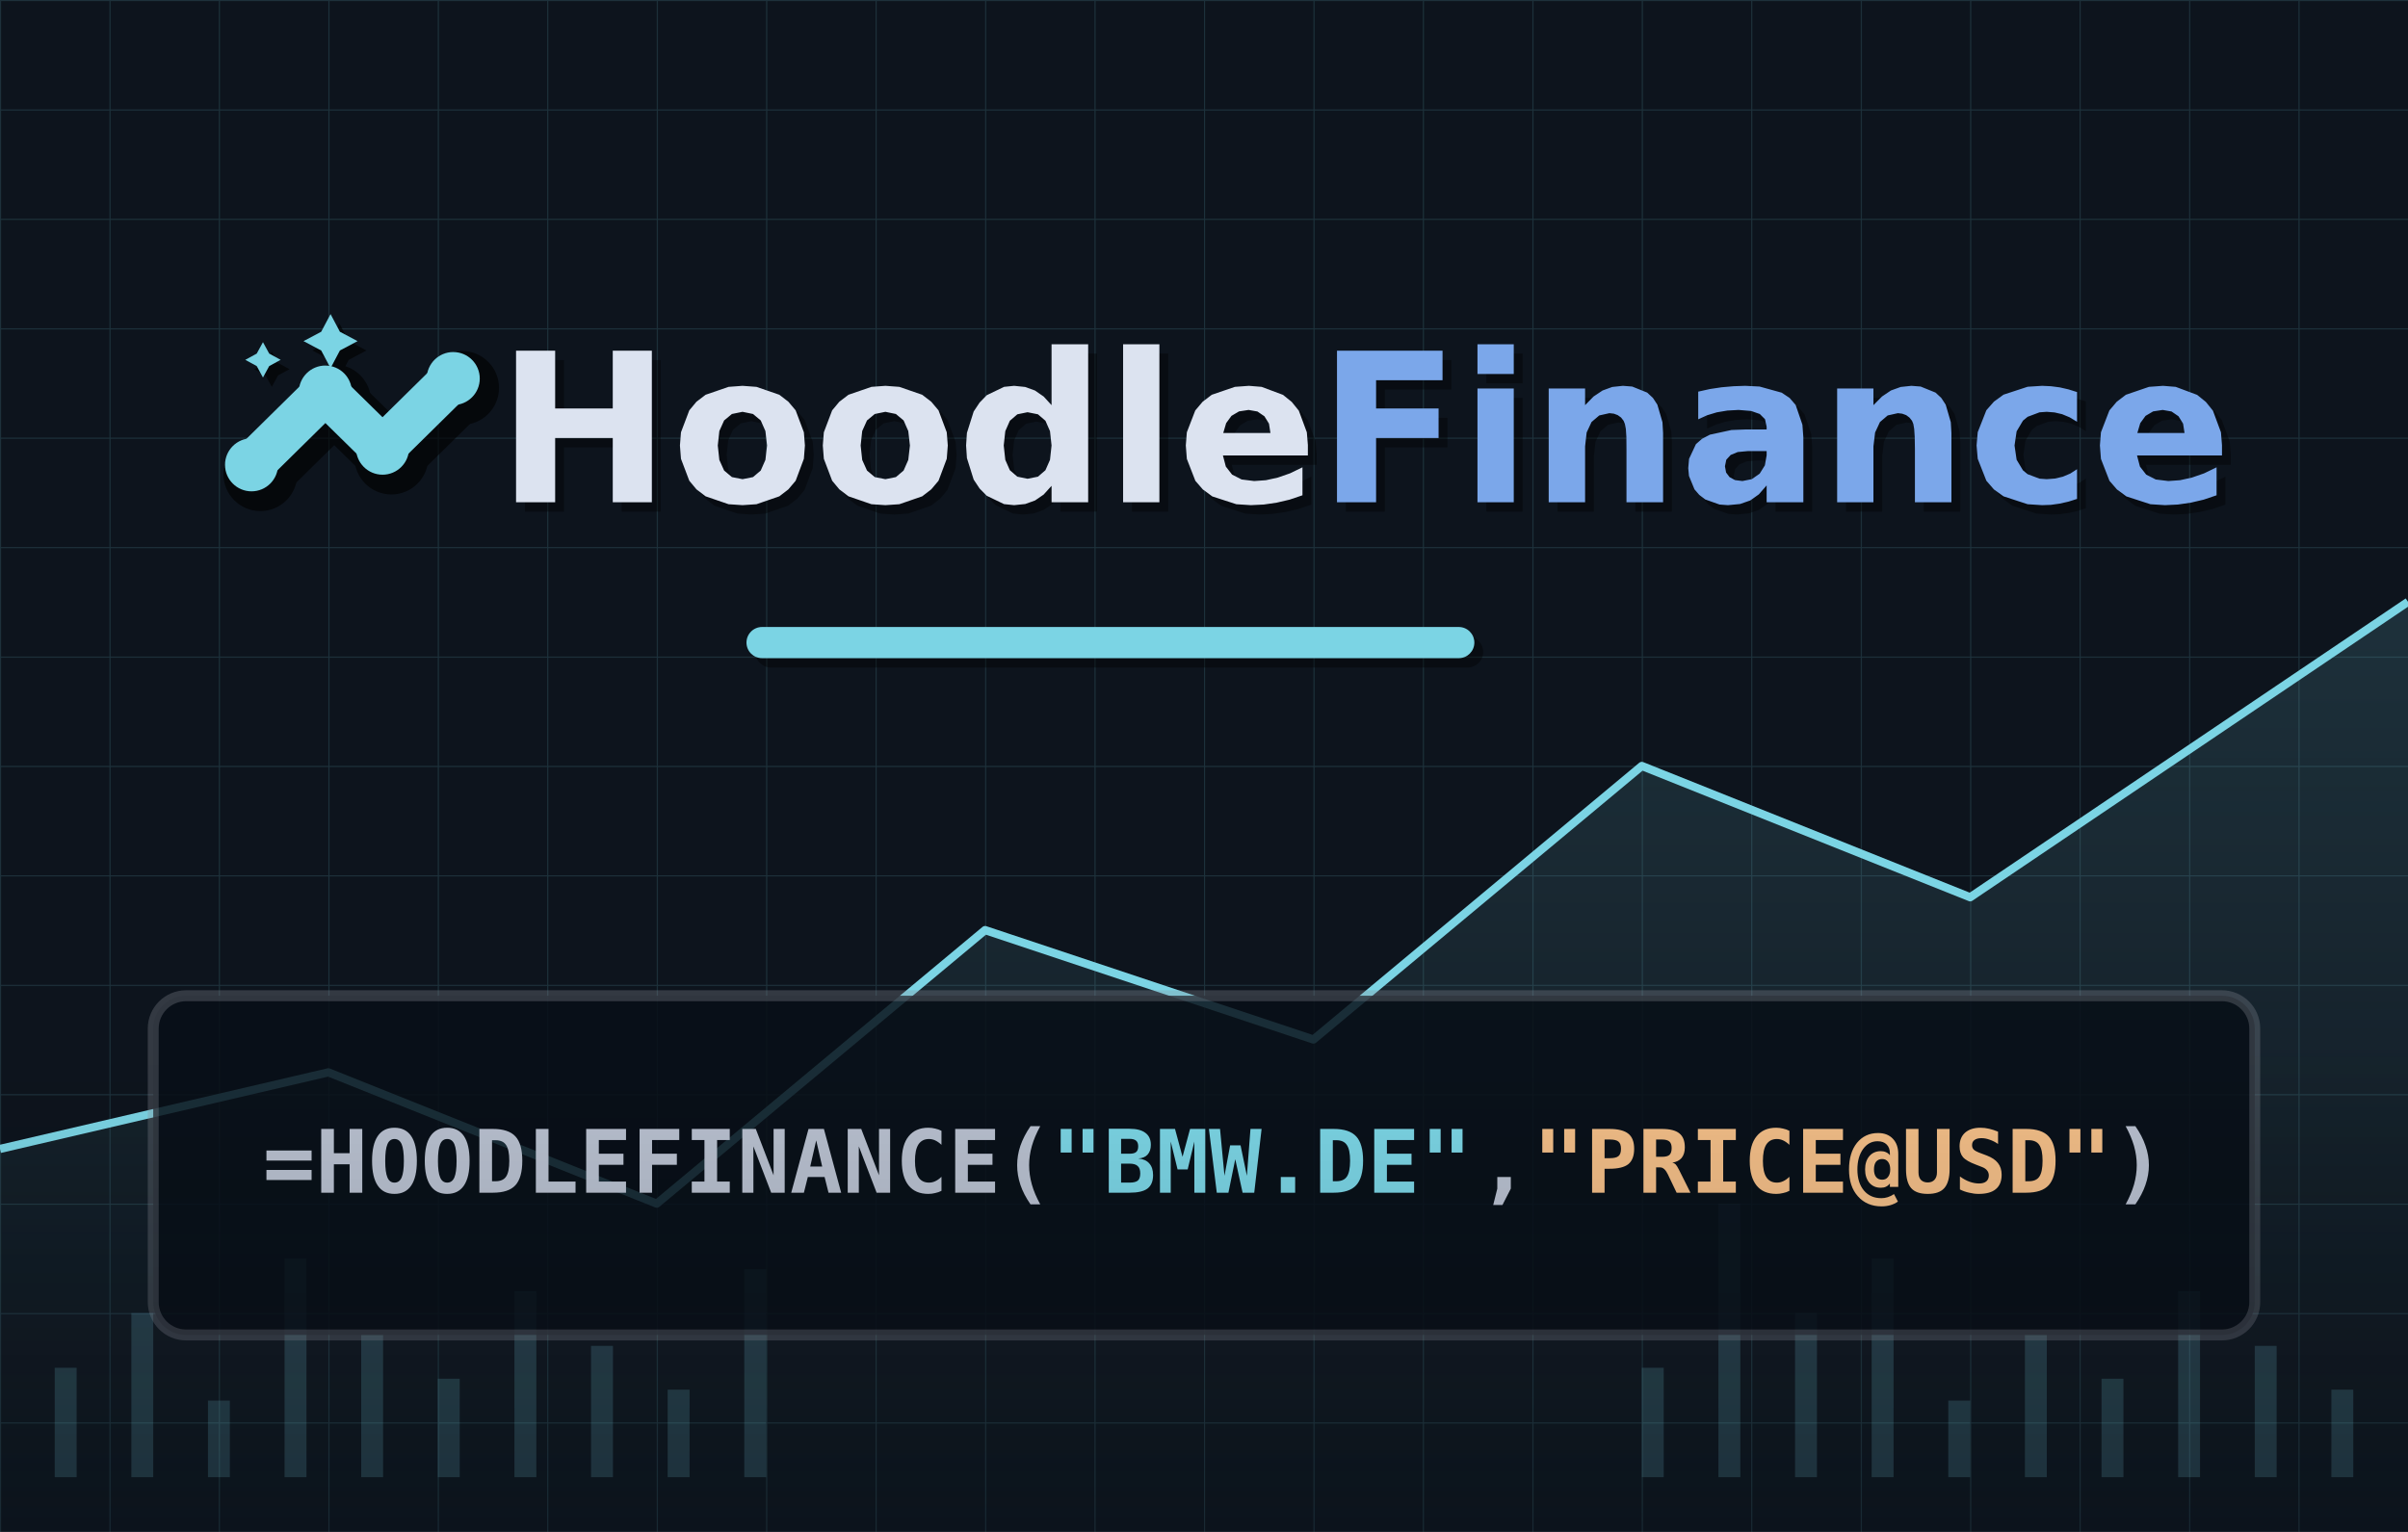
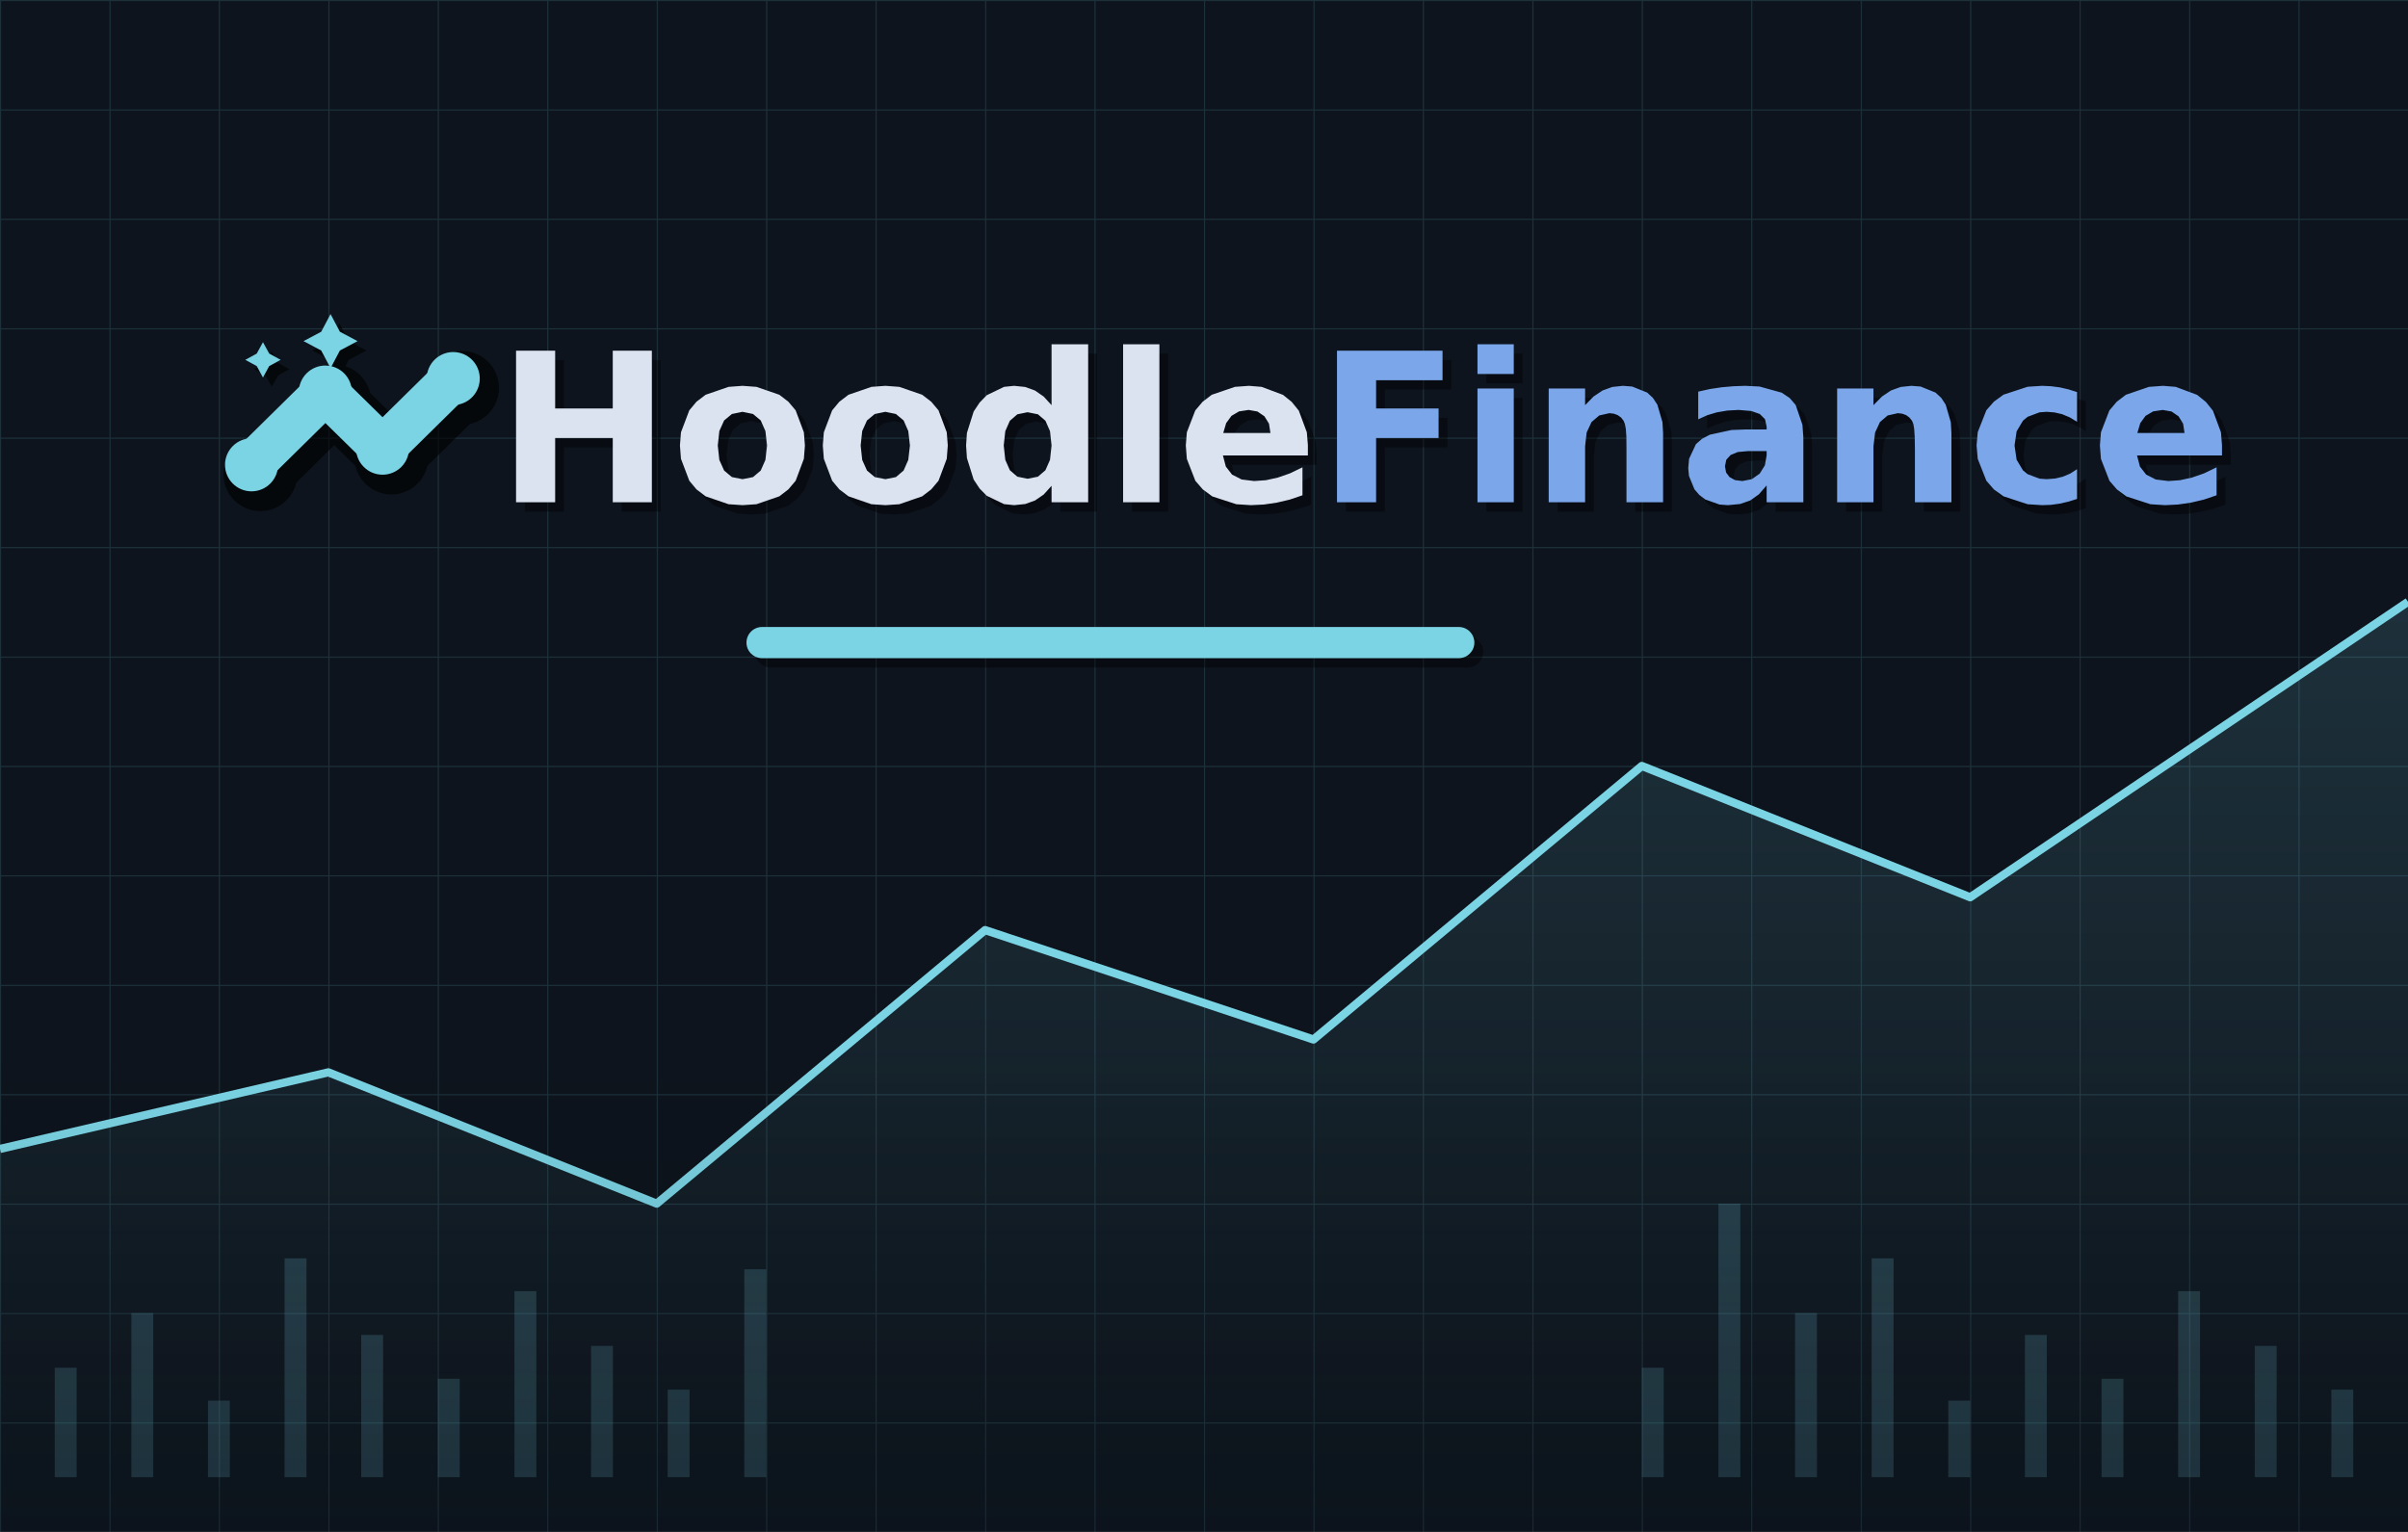
<svg xmlns="http://www.w3.org/2000/svg" width="220" height="140" viewBox="0 0 220 140" role="img" aria-label="HoodleFinance banner">
  <defs>
    <style>
      .bg { fill: #0d141d; }
      .grid-stroke { stroke: #7bd4e4; }
      .secondary-fill { fill: #7bd4e4; }
      .secondary-stroke { stroke: #7bd4e4; }
      .tertiary-fill { fill: #f1bd87; }
      .text-fill { fill: #dce3f0; }
      .finance-fill { fill: #7ba7ea; }
      .muted-fill { fill: rgba(220, 227, 240, 0.72); }
      .shadow-fill { fill: rgba(0, 0, 0, 0.62); }
      .box-fill { fill: rgba(8, 15, 23, 0.84); }
      .box-stroke { stroke: rgba(141, 145, 153, 0.30); }
    </style>
    <pattern id="grid" width="10" height="10" patternUnits="userSpaceOnUse">
      <path d="M10 0H0V10" fill="none" class="grid-stroke" stroke-width="0.2" opacity="0.15" />
    </pattern>
    <linearGradient id="chartFill" x1="0" y1="0" x2="0" y2="1">
      <stop offset="0%" stop-color="#7bd4e4" stop-opacity="0.15" />
      <stop offset="100%" stop-color="#7bd4e4" stop-opacity="0" />
    </linearGradient>
    <linearGradient id="depthFade" x1="0" y1="0" x2="0" y2="1">
      <stop offset="0%" stop-color="#000000" stop-opacity="0" />
      <stop offset="68%" stop-color="#000000" stop-opacity="0" />
      <stop offset="100%" stop-color="#080f17" stop-opacity="0.22" />
    </linearGradient>
  </defs>
  <rect width="220" height="140" class="bg" />
  <rect width="220" height="140" fill="url(#grid)" />
  <g class="secondary-fill" opacity="0.2">
    <rect x="5" y="125" width="2" height="10" />
    <rect x="12" y="120" width="2" height="15" />
    <rect x="19" y="128" width="2" height="7" />
    <rect x="26" y="115" width="2" height="20" />
    <rect x="33" y="122" width="2" height="13" />
    <rect x="40" y="126" width="2" height="9" />
    <rect x="47" y="118" width="2" height="17" />
    <rect x="54" y="123" width="2" height="12" />
    <rect x="61" y="127" width="2" height="8" />
    <rect x="68" y="116" width="2" height="19" />
    <rect x="150" y="125" width="2" height="10" />
    <rect x="157" y="110" width="2" height="25" />
    <rect x="164" y="120" width="2" height="15" />
    <rect x="171" y="115" width="2" height="20" />
    <rect x="178" y="128" width="2" height="7" />
    <rect x="185" y="122" width="2" height="13" />
    <rect x="192" y="126" width="2" height="9" />
    <rect x="199" y="118" width="2" height="17" />
    <rect x="206" y="123" width="2" height="12" />
    <rect x="213" y="127" width="2" height="8" />
  </g>
  <path d="M0 105L30 98L60 110L90 85L120 95L150 70L180 82L220 55V140H0Z" fill="url(#chartFill)" />
  <path d="M0 105L30 98L60 110L90 85L120 95L150 70L180 82L220 55" fill="none" class="secondary-stroke" stroke-width="0.75" stroke-linejoin="round" />
  <g transform="translate(110 44) scale(0.95) translate(-110 -44)">
    <g transform="translate(0.85 0.9)" opacity="0.62">
      <g transform="translate(15.8 29.3)">
        <path d="M2.6 13.1 L9.7 6.1 L15.2 11.5 L22.0 4.8" fill="none" stroke="#000000" stroke-width="6.0" stroke-linecap="round" stroke-linejoin="round" />
        <circle cx="2.6" cy="13.1" r="3.55" fill="#000000" />
        <circle cx="9.7" cy="6.1" r="3.55" fill="#000000" />
        <circle cx="15.2" cy="11.5" r="3.55" fill="#000000" />
        <circle cx="22.0" cy="4.8" r="3.55" fill="#000000" />
        <path d="M3.7 1.3 L4.3 2.4 L5.4 3.0 L4.3 3.6 L3.7 4.7 L3.1 3.6 L2.0 3.0 L3.1 2.4 Z" fill="#000000" />
        <path d="M10.2 -1.4 L11.1 0.3 L12.8 1.2 L11.1 2.1 L10.2 3.8 L9.3 2.1 L7.6 1.2 L9.3 0.3 Z" fill="#000000" />
      </g>
      <path d="M43.84,31.42 L47.60,31.42 L47.60,36.98 L53.14,36.98 L53.14,31.42 L56.90,31.42 L56.90,46.00 L53.14,46.00 L53.14,39.82 L47.60,39.82 L47.60,46.00 L43.84,46.00 L43.84,31.42 Z M65.62,37.30 L64.60,37.51 L63.85,38.13 L63.39,39.15 L63.24,40.54 L63.39,41.93 L63.85,42.95 L64.60,43.58 L65.62,43.78 L66.63,43.58 L67.37,42.95 L67.82,41.93 L67.98,40.54 L67.82,39.15 L67.37,38.13 L66.63,37.51 L65.62,37.30 Z M65.62,34.80 L66.96,34.90 L69.16,35.66 L70.03,36.33 L70.73,37.16 L71.52,39.27 L71.62,40.54 L71.52,41.82 L70.73,43.93 L70.03,44.76 L69.16,45.43 L66.96,46.19 L65.62,46.28 L64.28,46.19 L62.07,45.43 L61.19,44.76 L60.50,43.93 L59.70,41.82 L59.60,40.54 L59.70,39.27 L60.50,37.16 L61.19,36.33 L62.07,35.66 L64.28,34.90 L65.62,34.80 Z M79.36,37.30 L78.34,37.51 L77.59,38.13 L77.13,39.15 L76.98,40.54 L77.13,41.93 L77.59,42.95 L78.34,43.58 L79.36,43.78 L80.37,43.58 L81.11,42.95 L81.56,41.93 L81.72,40.54 L81.56,39.15 L81.11,38.13 L80.37,37.51 L79.36,37.30 Z M79.36,34.80 L80.70,34.90 L82.90,35.66 L83.77,36.33 L84.47,37.16 L85.26,39.27 L85.36,40.54 L85.26,41.82 L84.47,43.93 L83.77,44.76 L82.90,45.43 L80.70,46.19 L79.36,46.28 L78.02,46.19 L75.81,45.43 L74.93,44.76 L74.24,43.93 L73.44,41.82 L73.34,40.54 L73.44,39.27 L74.24,37.16 L74.93,36.33 L75.81,35.66 L78.02,34.90 L79.36,34.80 Z M95.34,36.66 L95.34,30.80 L98.86,30.80 L98.86,46.00 L95.34,46.00 L95.34,44.42 L94.58,45.26 L93.75,45.83 L92.81,46.17 L91.74,46.28 L90.77,46.18 L89.11,45.38 L88.42,44.68 L87.85,43.82 L87.20,41.75 L87.12,40.54 L87.20,39.33 L87.85,37.27 L88.42,36.41 L89.11,35.70 L90.77,34.90 L91.74,34.80 L92.80,34.91 L93.74,35.25 L94.58,35.83 L95.34,36.66 Z M93.03,43.74 L94.03,43.54 L94.75,42.92 L95.19,41.92 L95.34,40.54 L95.19,39.16 L94.75,38.16 L94.03,37.54 L93.03,37.34 L92.05,37.54 L91.33,38.16 L90.89,39.16 L90.74,40.54 L90.89,41.92 L91.33,42.92 L92.05,43.54 L93.03,43.74 Z M102.22,30.80 L105.71,30.80 L105.71,46.00 L102.22,46.00 L102.22,30.80 Z M119.99,40.50 L119.99,41.50 L111.82,41.50 L112.10,42.57 L112.70,43.34 L113.62,43.81 L114.83,43.96 L115.95,43.88 L117.09,43.63 L118.27,43.22 L119.47,42.64 L119.47,45.33 L118.23,45.75 L116.99,46.04 L115.75,46.22 L114.51,46.28 L113.11,46.19 L110.80,45.44 L109.89,44.77 L109.17,43.94 L108.35,41.83 L108.25,40.54 L108.35,39.27 L109.16,37.17 L109.87,36.33 L110.75,35.66 L112.97,34.90 L114.32,34.80 L115.54,34.90 L117.60,35.67 L118.44,36.35 L119.12,37.19 L119.89,39.27 L119.99,40.50 Z M116.39,39.34 L116.25,38.44 L115.81,37.73 L115.14,37.27 L114.29,37.12 L113.37,37.26 L112.64,37.69 L112.13,38.39 L111.85,39.34 L116.39,39.34 Z M122.79,31.42 L132.94,31.42 L132.94,34.26 L126.55,34.26 L126.55,36.98 L132.56,36.98 L132.56,39.82 L126.55,39.82 L126.55,46.00 L122.79,46.00 L122.79,31.42 Z M136.30,35.06 L139.79,35.06 L139.79,46.00 L136.30,46.00 L136.30,35.06 Z M136.30,30.80 L139.79,30.80 L139.79,33.66 L136.30,33.66 L136.30,30.80 Z M154.15,39.34 L154.15,46.00 L150.63,46.00 L150.63,44.92 L150.63,40.90 L150.62,39.71 L150.57,38.95 L150.48,38.48 L150.35,38.16 L150.11,37.85 L149.79,37.62 L149.42,37.48 L148.99,37.43 L148.01,37.65 L147.27,38.28 L146.80,39.29 L146.65,40.62 L146.65,46.00 L143.15,46.00 L143.15,35.06 L146.65,35.06 L146.65,36.66 L147.46,35.83 L148.33,35.25 L149.26,34.91 L150.29,34.80 L151.18,34.87 L152.62,35.45 L153.17,35.96 L153.60,36.61 L154.09,38.30 L154.15,39.34 Z M162.29,41.08 L161.33,41.17 L160.65,41.45 L160.23,41.91 L160.10,42.54 L160.21,43.14 L160.54,43.58 L161.07,43.87 L161.78,43.96 L162.68,43.78 L163.44,43.25 L163.94,42.45 L164.11,41.48 L164.11,41.08 L162.29,41.08 Z M167.64,39.76 L167.64,46.00 L164.11,46.00 L164.11,44.38 L163.36,45.24 L162.53,45.83 L161.55,46.17 L160.39,46.28 L159.58,46.22 L158.20,45.73 L157.63,45.29 L157.17,44.76 L156.64,43.47 L156.57,42.72 L156.65,41.82 L157.31,40.41 L157.89,39.90 L158.65,39.50 L160.73,39.05 L162.05,39.00 L164.11,39.00 L164.11,38.73 L163.95,38.01 L163.45,37.51 L162.62,37.22 L161.41,37.12 L160.33,37.18 L159.32,37.35 L158.39,37.63 L157.53,38.02 L157.53,35.36 L158.65,35.11 L159.78,34.94 L160.92,34.84 L162.05,34.80 L163.43,34.87 L165.56,35.46 L166.32,35.97 L166.90,36.64 L167.55,38.54 L167.64,39.76 Z M181.88,39.34 L181.88,46.00 L178.37,46.00 L178.37,44.92 L178.37,40.90 L178.35,39.71 L178.30,38.95 L178.22,38.48 L178.09,38.16 L177.84,37.85 L177.53,37.62 L177.15,37.48 L176.73,37.43 L175.75,37.65 L175.01,38.28 L174.54,39.29 L174.38,40.62 L174.38,46.00 L170.89,46.00 L170.89,35.06 L174.38,35.06 L174.38,36.66 L175.20,35.83 L176.06,35.25 L177.00,34.91 L178.03,34.80 L178.92,34.87 L180.35,35.45 L180.90,35.96 L181.33,36.61 L181.82,38.30 L181.88,39.34 Z M193.96,35.40 L193.96,38.26 L193.25,37.83 L192.53,37.53 L191.80,37.36 L191.04,37.30 L190.35,37.35 L189.21,37.78 L188.76,38.15 L188.15,39.18 L187.95,40.54 L188.15,41.91 L188.76,42.93 L189.21,43.30 L190.35,43.73 L191.04,43.78 L191.84,43.72 L192.60,43.54 L193.31,43.24 L193.96,42.82 L193.96,45.68 L193.14,45.94 L192.30,46.13 L191.45,46.25 L190.60,46.28 L189.21,46.19 L186.89,45.43 L185.97,44.77 L185.24,43.93 L184.41,41.82 L184.30,40.54 L184.41,39.26 L185.24,37.15 L185.97,36.32 L186.89,35.65 L189.21,34.89 L190.60,34.80 L191.46,34.84 L192.30,34.95 L193.13,35.14 L193.96,35.40 Z M207.90,40.50 L207.90,41.50 L199.73,41.50 L200.01,42.57 L200.61,43.34 L201.53,43.81 L202.74,43.96 L203.86,43.88 L205.00,43.63 L206.18,43.22 L207.38,42.64 L207.38,45.33 L206.14,45.75 L204.90,46.04 L203.66,46.22 L202.42,46.28 L201.02,46.19 L198.71,45.44 L197.80,44.77 L197.08,43.94 L196.26,41.83 L196.16,40.54 L196.26,39.27 L197.07,37.17 L197.78,36.33 L198.66,35.66 L200.88,34.90 L202.23,34.80 L203.45,34.90 L205.51,35.67 L206.35,36.35 L207.03,37.19 L207.80,39.27 L207.90,40.50 Z M204.30,39.34 L204.16,38.44 L203.72,37.73 L203.05,37.27 L202.20,37.12 L201.28,37.26 L200.55,37.69 L200.04,38.39 L199.76,39.34 L204.30,39.34 Z" class="shadow-fill" fill-rule="evenodd" />
      <rect x="66" y="58" width="70" height="3" rx="1.5" ry="1.5" class="shadow-fill" />
    </g>
    <g transform="translate(15.8 29.3)">
      <path d="M2.6 13.1 L9.7 6.1 L15.2 11.5 L22.0 4.8" fill="none" class="secondary-stroke" stroke-width="4.25" stroke-linecap="round" stroke-linejoin="round" />
      <circle cx="2.6" cy="13.1" r="2.55" class="secondary-fill" />
      <circle cx="9.7" cy="6.1" r="2.55" class="secondary-fill" />
      <circle cx="15.2" cy="11.5" r="2.55" class="secondary-fill" />
      <circle cx="22.0" cy="4.8" r="2.55" class="secondary-fill" />
      <path d="M3.7 1.3 L4.3 2.4 L5.4 3.0 L4.3 3.6 L3.7 4.7 L3.1 3.6 L2.0 3.0 L3.1 2.4 Z" class="secondary-fill" />
      <path d="M10.2 -1.4 L11.1 0.3 L12.8 1.2 L11.1 2.1 L10.2 3.8 L9.3 2.1 L7.6 1.2 L9.3 0.3 Z" class="secondary-fill" />
    </g>
    <path d="M43.84,31.42 L47.60,31.42 L47.60,36.98 L53.14,36.98 L53.14,31.42 L56.90,31.42 L56.90,46.00 L53.14,46.00 L53.14,39.82 L47.60,39.82 L47.60,46.00 L43.84,46.00 L43.84,31.42 Z M65.62,37.30 L64.60,37.51 L63.85,38.13 L63.39,39.15 L63.24,40.54 L63.39,41.93 L63.85,42.95 L64.60,43.58 L65.62,43.78 L66.63,43.58 L67.37,42.95 L67.82,41.93 L67.98,40.54 L67.82,39.15 L67.37,38.13 L66.63,37.51 L65.62,37.30 Z M65.62,34.80 L66.96,34.90 L69.16,35.66 L70.03,36.33 L70.73,37.16 L71.52,39.27 L71.62,40.54 L71.52,41.82 L70.73,43.93 L70.03,44.76 L69.16,45.43 L66.96,46.19 L65.62,46.28 L64.28,46.19 L62.07,45.43 L61.19,44.76 L60.50,43.93 L59.70,41.82 L59.60,40.54 L59.70,39.27 L60.50,37.16 L61.19,36.33 L62.07,35.66 L64.28,34.90 L65.62,34.80 Z M79.36,37.30 L78.34,37.51 L77.59,38.13 L77.13,39.15 L76.98,40.54 L77.13,41.93 L77.59,42.95 L78.34,43.58 L79.36,43.78 L80.37,43.58 L81.11,42.95 L81.56,41.93 L81.72,40.54 L81.56,39.15 L81.11,38.13 L80.37,37.51 L79.36,37.30 Z M79.36,34.80 L80.70,34.90 L82.90,35.66 L83.77,36.33 L84.47,37.16 L85.26,39.27 L85.36,40.54 L85.26,41.82 L84.47,43.93 L83.77,44.76 L82.90,45.43 L80.70,46.19 L79.36,46.28 L78.02,46.19 L75.81,45.43 L74.93,44.76 L74.24,43.93 L73.44,41.82 L73.34,40.54 L73.44,39.27 L74.24,37.16 L74.93,36.33 L75.81,35.66 L78.02,34.90 L79.36,34.80 Z M95.34,36.66 L95.34,30.80 L98.86,30.80 L98.86,46.00 L95.34,46.00 L95.34,44.42 L94.58,45.26 L93.75,45.83 L92.81,46.17 L91.74,46.28 L90.77,46.18 L89.11,45.38 L88.42,44.68 L87.85,43.82 L87.20,41.75 L87.12,40.54 L87.20,39.33 L87.85,37.27 L88.42,36.41 L89.11,35.70 L90.77,34.90 L91.74,34.80 L92.80,34.91 L93.74,35.25 L94.58,35.83 L95.34,36.66 Z M93.03,43.74 L94.03,43.54 L94.75,42.92 L95.19,41.92 L95.34,40.54 L95.19,39.16 L94.75,38.16 L94.03,37.54 L93.03,37.34 L92.05,37.54 L91.33,38.16 L90.89,39.16 L90.74,40.54 L90.89,41.92 L91.33,42.92 L92.05,43.54 L93.03,43.74 Z M102.22,30.80 L105.71,30.80 L105.71,46.00 L102.22,46.00 L102.22,30.80 Z M119.99,40.50 L119.99,41.50 L111.82,41.50 L112.10,42.57 L112.70,43.34 L113.62,43.81 L114.83,43.96 L115.95,43.88 L117.09,43.63 L118.27,43.22 L119.47,42.64 L119.47,45.33 L118.23,45.75 L116.99,46.04 L115.75,46.22 L114.51,46.28 L113.11,46.19 L110.80,45.44 L109.89,44.77 L109.17,43.94 L108.35,41.83 L108.25,40.54 L108.35,39.27 L109.16,37.17 L109.87,36.33 L110.75,35.66 L112.97,34.90 L114.32,34.80 L115.54,34.90 L117.60,35.67 L118.44,36.35 L119.12,37.19 L119.89,39.27 L119.99,40.50 Z M116.39,39.34 L116.25,38.44 L115.81,37.73 L115.14,37.27 L114.29,37.12 L113.37,37.26 L112.64,37.69 L112.13,38.39 L111.85,39.34 L116.39,39.34 Z" class="text-fill" fill-rule="evenodd" />
    <path d="M122.79,31.42 L132.94,31.42 L132.94,34.26 L126.55,34.26 L126.55,36.98 L132.56,36.98 L132.56,39.82 L126.55,39.82 L126.55,46.00 L122.79,46.00 L122.79,31.42 Z M136.30,35.06 L139.79,35.06 L139.79,46.00 L136.30,46.00 L136.30,35.06 Z M136.30,30.80 L139.79,30.80 L139.79,33.66 L136.30,33.66 L136.30,30.80 Z M154.15,39.34 L154.15,46.00 L150.63,46.00 L150.63,44.92 L150.63,40.90 L150.62,39.71 L150.57,38.95 L150.48,38.48 L150.35,38.16 L150.11,37.85 L149.79,37.62 L149.42,37.48 L148.99,37.43 L148.01,37.65 L147.27,38.28 L146.80,39.29 L146.65,40.62 L146.65,46.00 L143.15,46.00 L143.15,35.06 L146.65,35.06 L146.65,36.66 L147.46,35.83 L148.33,35.25 L149.26,34.91 L150.29,34.80 L151.18,34.87 L152.62,35.45 L153.17,35.96 L153.60,36.61 L154.09,38.30 L154.15,39.34 Z M162.29,41.08 L161.33,41.17 L160.65,41.45 L160.23,41.91 L160.10,42.54 L160.21,43.14 L160.54,43.58 L161.07,43.87 L161.78,43.96 L162.68,43.78 L163.44,43.25 L163.94,42.45 L164.11,41.48 L164.11,41.08 L162.29,41.08 Z M167.64,39.76 L167.64,46.00 L164.11,46.00 L164.11,44.38 L163.36,45.24 L162.53,45.83 L161.55,46.17 L160.39,46.28 L159.58,46.22 L158.20,45.73 L157.63,45.29 L157.17,44.76 L156.64,43.47 L156.57,42.72 L156.65,41.82 L157.31,40.41 L157.89,39.90 L158.65,39.50 L160.73,39.05 L162.05,39.00 L164.11,39.00 L164.11,38.73 L163.95,38.01 L163.45,37.51 L162.62,37.22 L161.41,37.12 L160.33,37.18 L159.32,37.35 L158.39,37.63 L157.53,38.02 L157.53,35.36 L158.65,35.11 L159.78,34.94 L160.92,34.84 L162.05,34.80 L163.43,34.87 L165.56,35.46 L166.32,35.97 L166.90,36.64 L167.55,38.54 L167.64,39.76 Z M181.88,39.34 L181.88,46.00 L178.37,46.00 L178.37,44.92 L178.37,40.90 L178.35,39.71 L178.30,38.95 L178.22,38.48 L178.09,38.16 L177.84,37.85 L177.53,37.62 L177.15,37.48 L176.73,37.43 L175.75,37.65 L175.01,38.28 L174.54,39.29 L174.38,40.62 L174.38,46.00 L170.89,46.00 L170.89,35.06 L174.38,35.06 L174.38,36.66 L175.20,35.83 L176.06,35.25 L177.00,34.91 L178.03,34.80 L178.92,34.87 L180.35,35.45 L180.90,35.96 L181.33,36.61 L181.82,38.30 L181.88,39.34 Z M193.96,35.40 L193.96,38.26 L193.25,37.83 L192.53,37.53 L191.80,37.36 L191.04,37.30 L190.35,37.35 L189.21,37.78 L188.76,38.15 L188.15,39.18 L187.95,40.54 L188.15,41.91 L188.76,42.93 L189.21,43.30 L190.35,43.73 L191.04,43.78 L191.84,43.72 L192.60,43.54 L193.31,43.24 L193.96,42.82 L193.96,45.68 L193.14,45.94 L192.30,46.13 L191.45,46.25 L190.60,46.28 L189.21,46.19 L186.89,45.43 L185.97,44.77 L185.24,43.93 L184.41,41.82 L184.30,40.54 L184.41,39.26 L185.24,37.15 L185.97,36.32 L186.89,35.65 L189.21,34.89 L190.60,34.80 L191.46,34.84 L192.30,34.95 L193.13,35.14 L193.96,35.40 Z M207.90,40.50 L207.90,41.50 L199.73,41.50 L200.01,42.57 L200.61,43.34 L201.53,43.81 L202.74,43.96 L203.86,43.88 L205.00,43.63 L206.18,43.22 L207.38,42.64 L207.38,45.33 L206.14,45.75 L204.90,46.04 L203.66,46.22 L202.42,46.28 L201.02,46.19 L198.71,45.44 L197.80,44.77 L197.08,43.94 L196.26,41.83 L196.16,40.54 L196.26,39.27 L197.07,37.17 L197.78,36.33 L198.66,35.66 L200.88,34.90 L202.23,34.80 L203.45,34.90 L205.51,35.67 L206.35,36.35 L207.03,37.19 L207.80,39.27 L207.90,40.50 Z M204.30,39.34 L204.16,38.44 L203.72,37.73 L203.05,37.27 L202.20,37.12 L201.28,37.26 L200.55,37.69 L200.04,38.39 L199.76,39.34 L204.30,39.34 Z" class="finance-fill" fill-rule="evenodd" />
    <rect x="66" y="58" width="70" height="3" rx="1.5" ry="1.5" class="secondary-fill" />
  </g>
-   <g id="formula-block">
-     <rect x="14" y="91" width="192" height="31" rx="3" ry="3" class="box-fill box-stroke" />
-     <g font-family="DejaVu Sans Mono, monospace" font-size="8" font-weight="700" text-rendering="optimizeLegibility">
-       <text x="24" y="109" fill="#b8c0cf">=HOODLEFINANCE(</text>
-       <text x="96" y="109" fill="#7bd4e4">"BMW.DE"</text>
-       <text x="135" y="109" fill="#b8c0cf">,</text>
-       <text x="140" y="109" fill="#f1bd87">"PRICE@USD"</text>
-       <text x="193" y="109" fill="#b8c0cf">)</text>
-     </g>
-   </g>
  <rect width="220" height="140" fill="url(#depthFade)" />
</svg>
